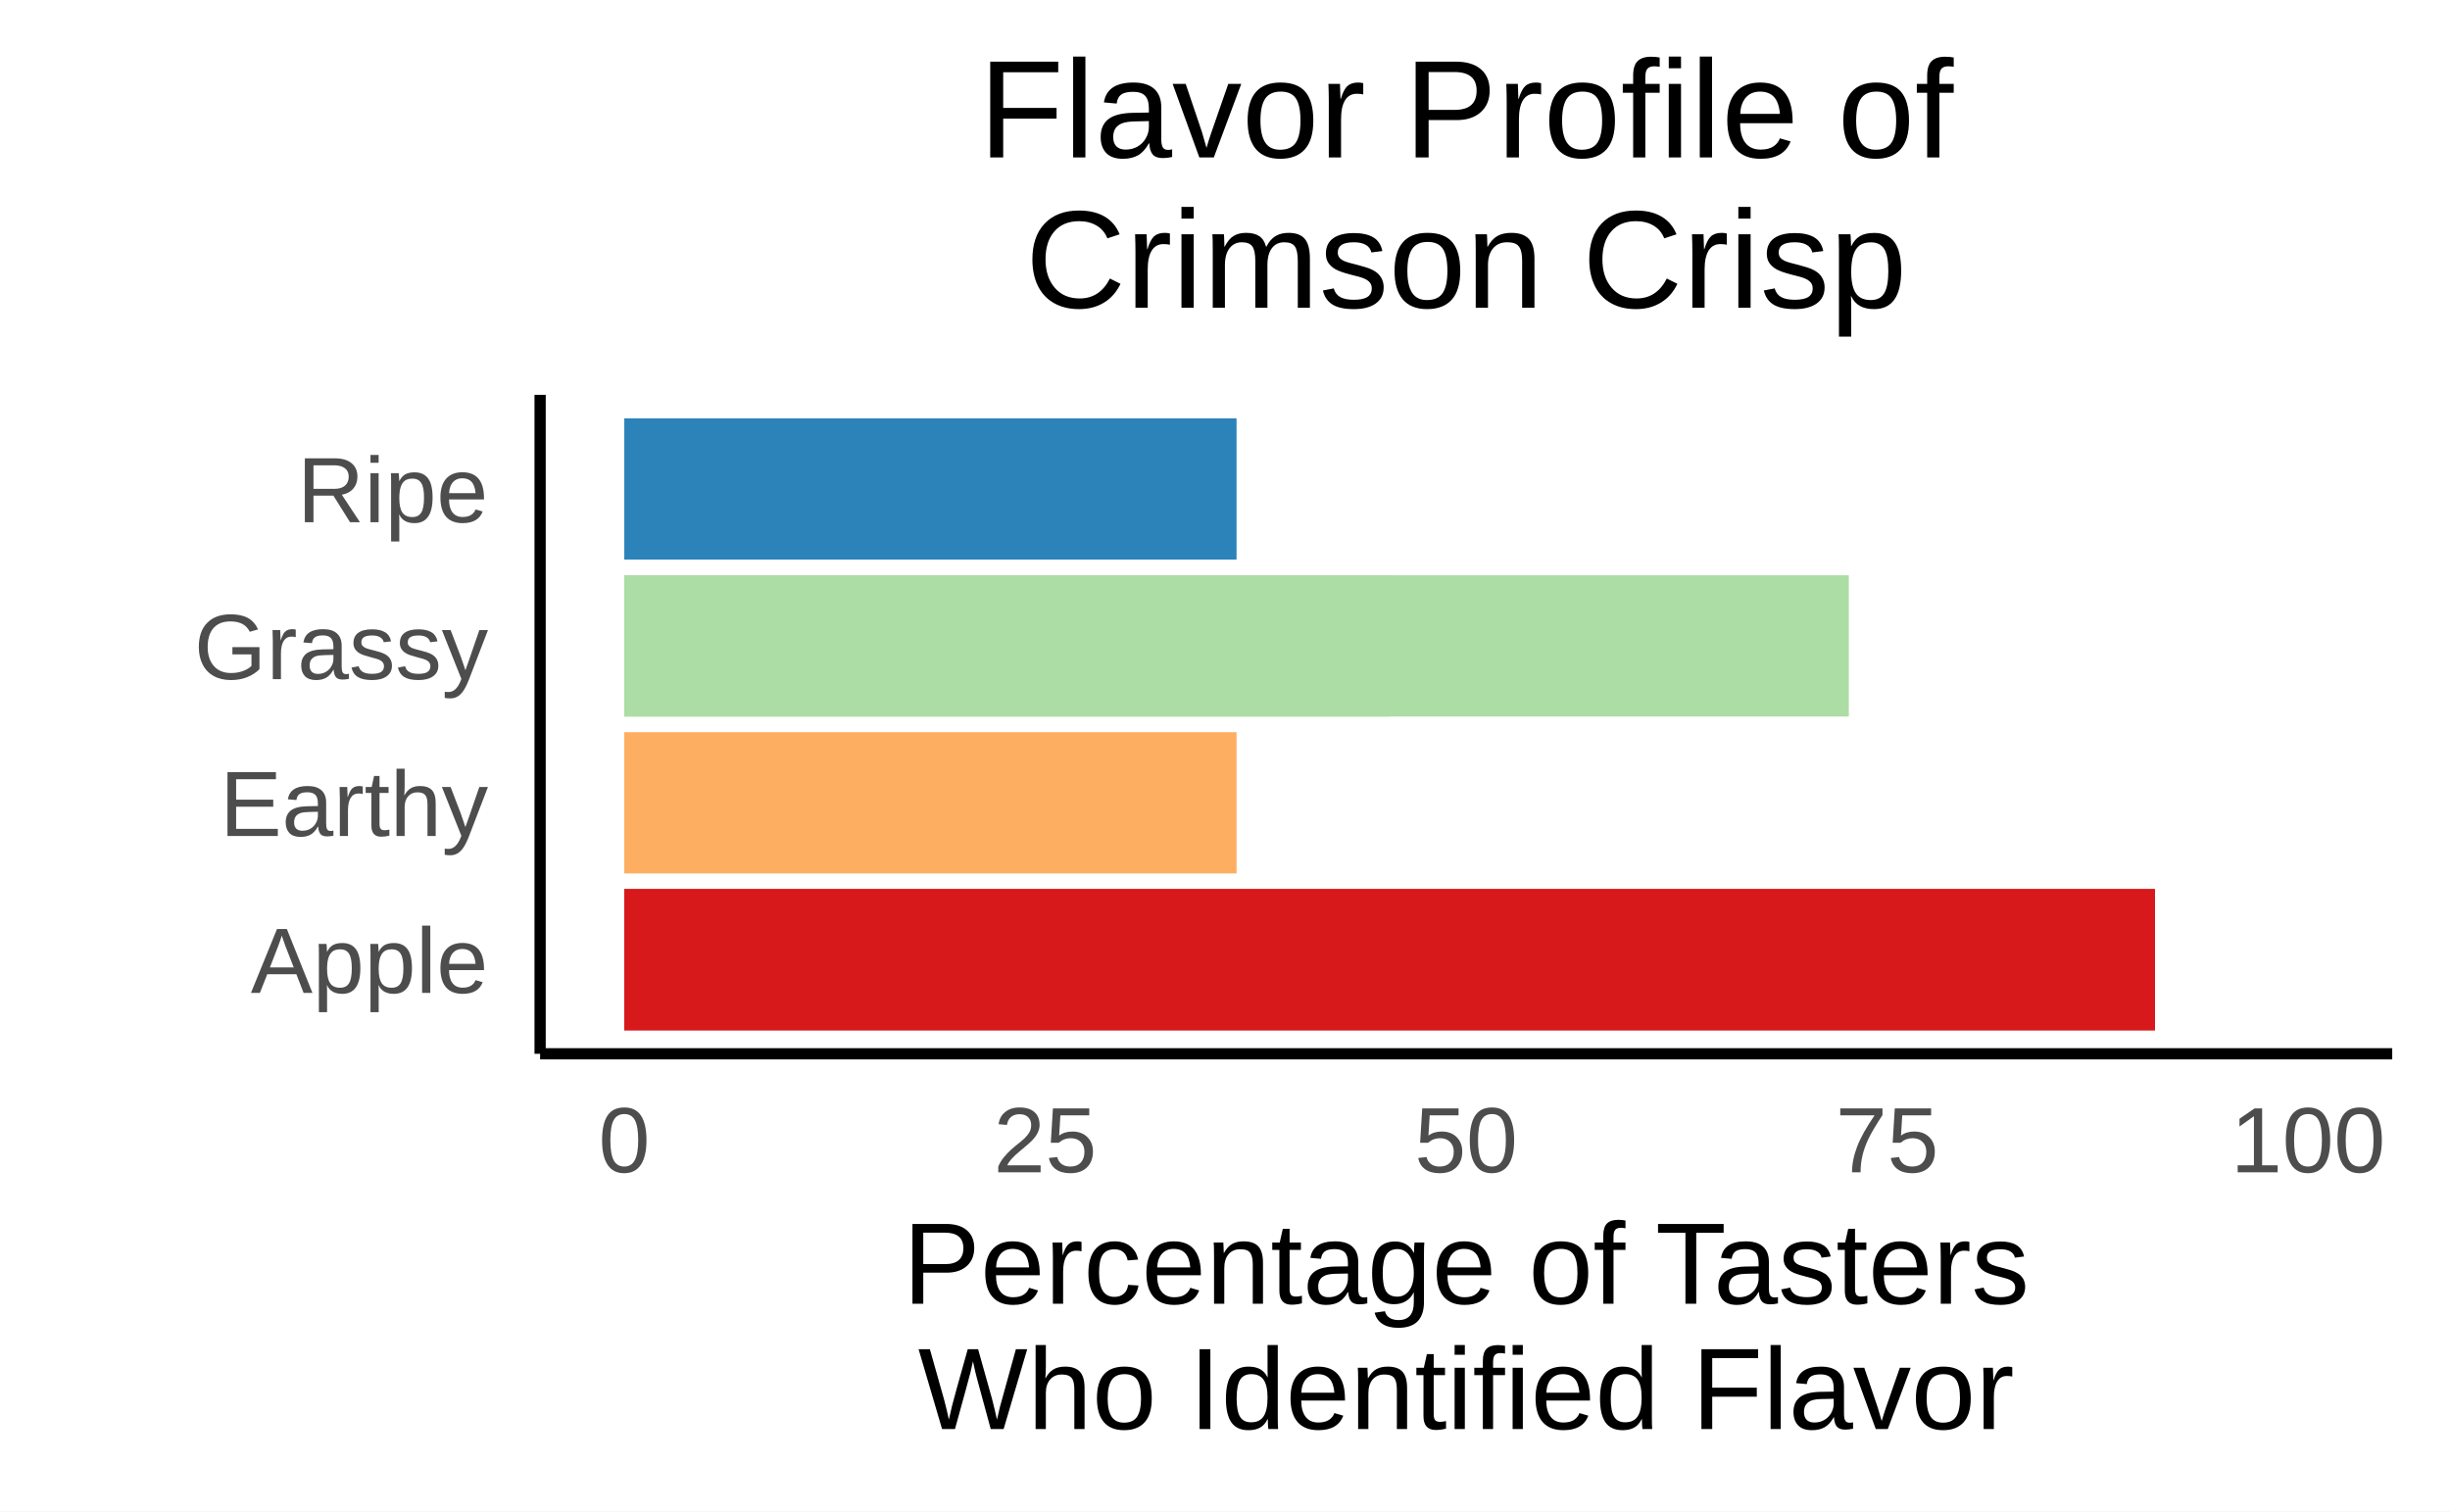
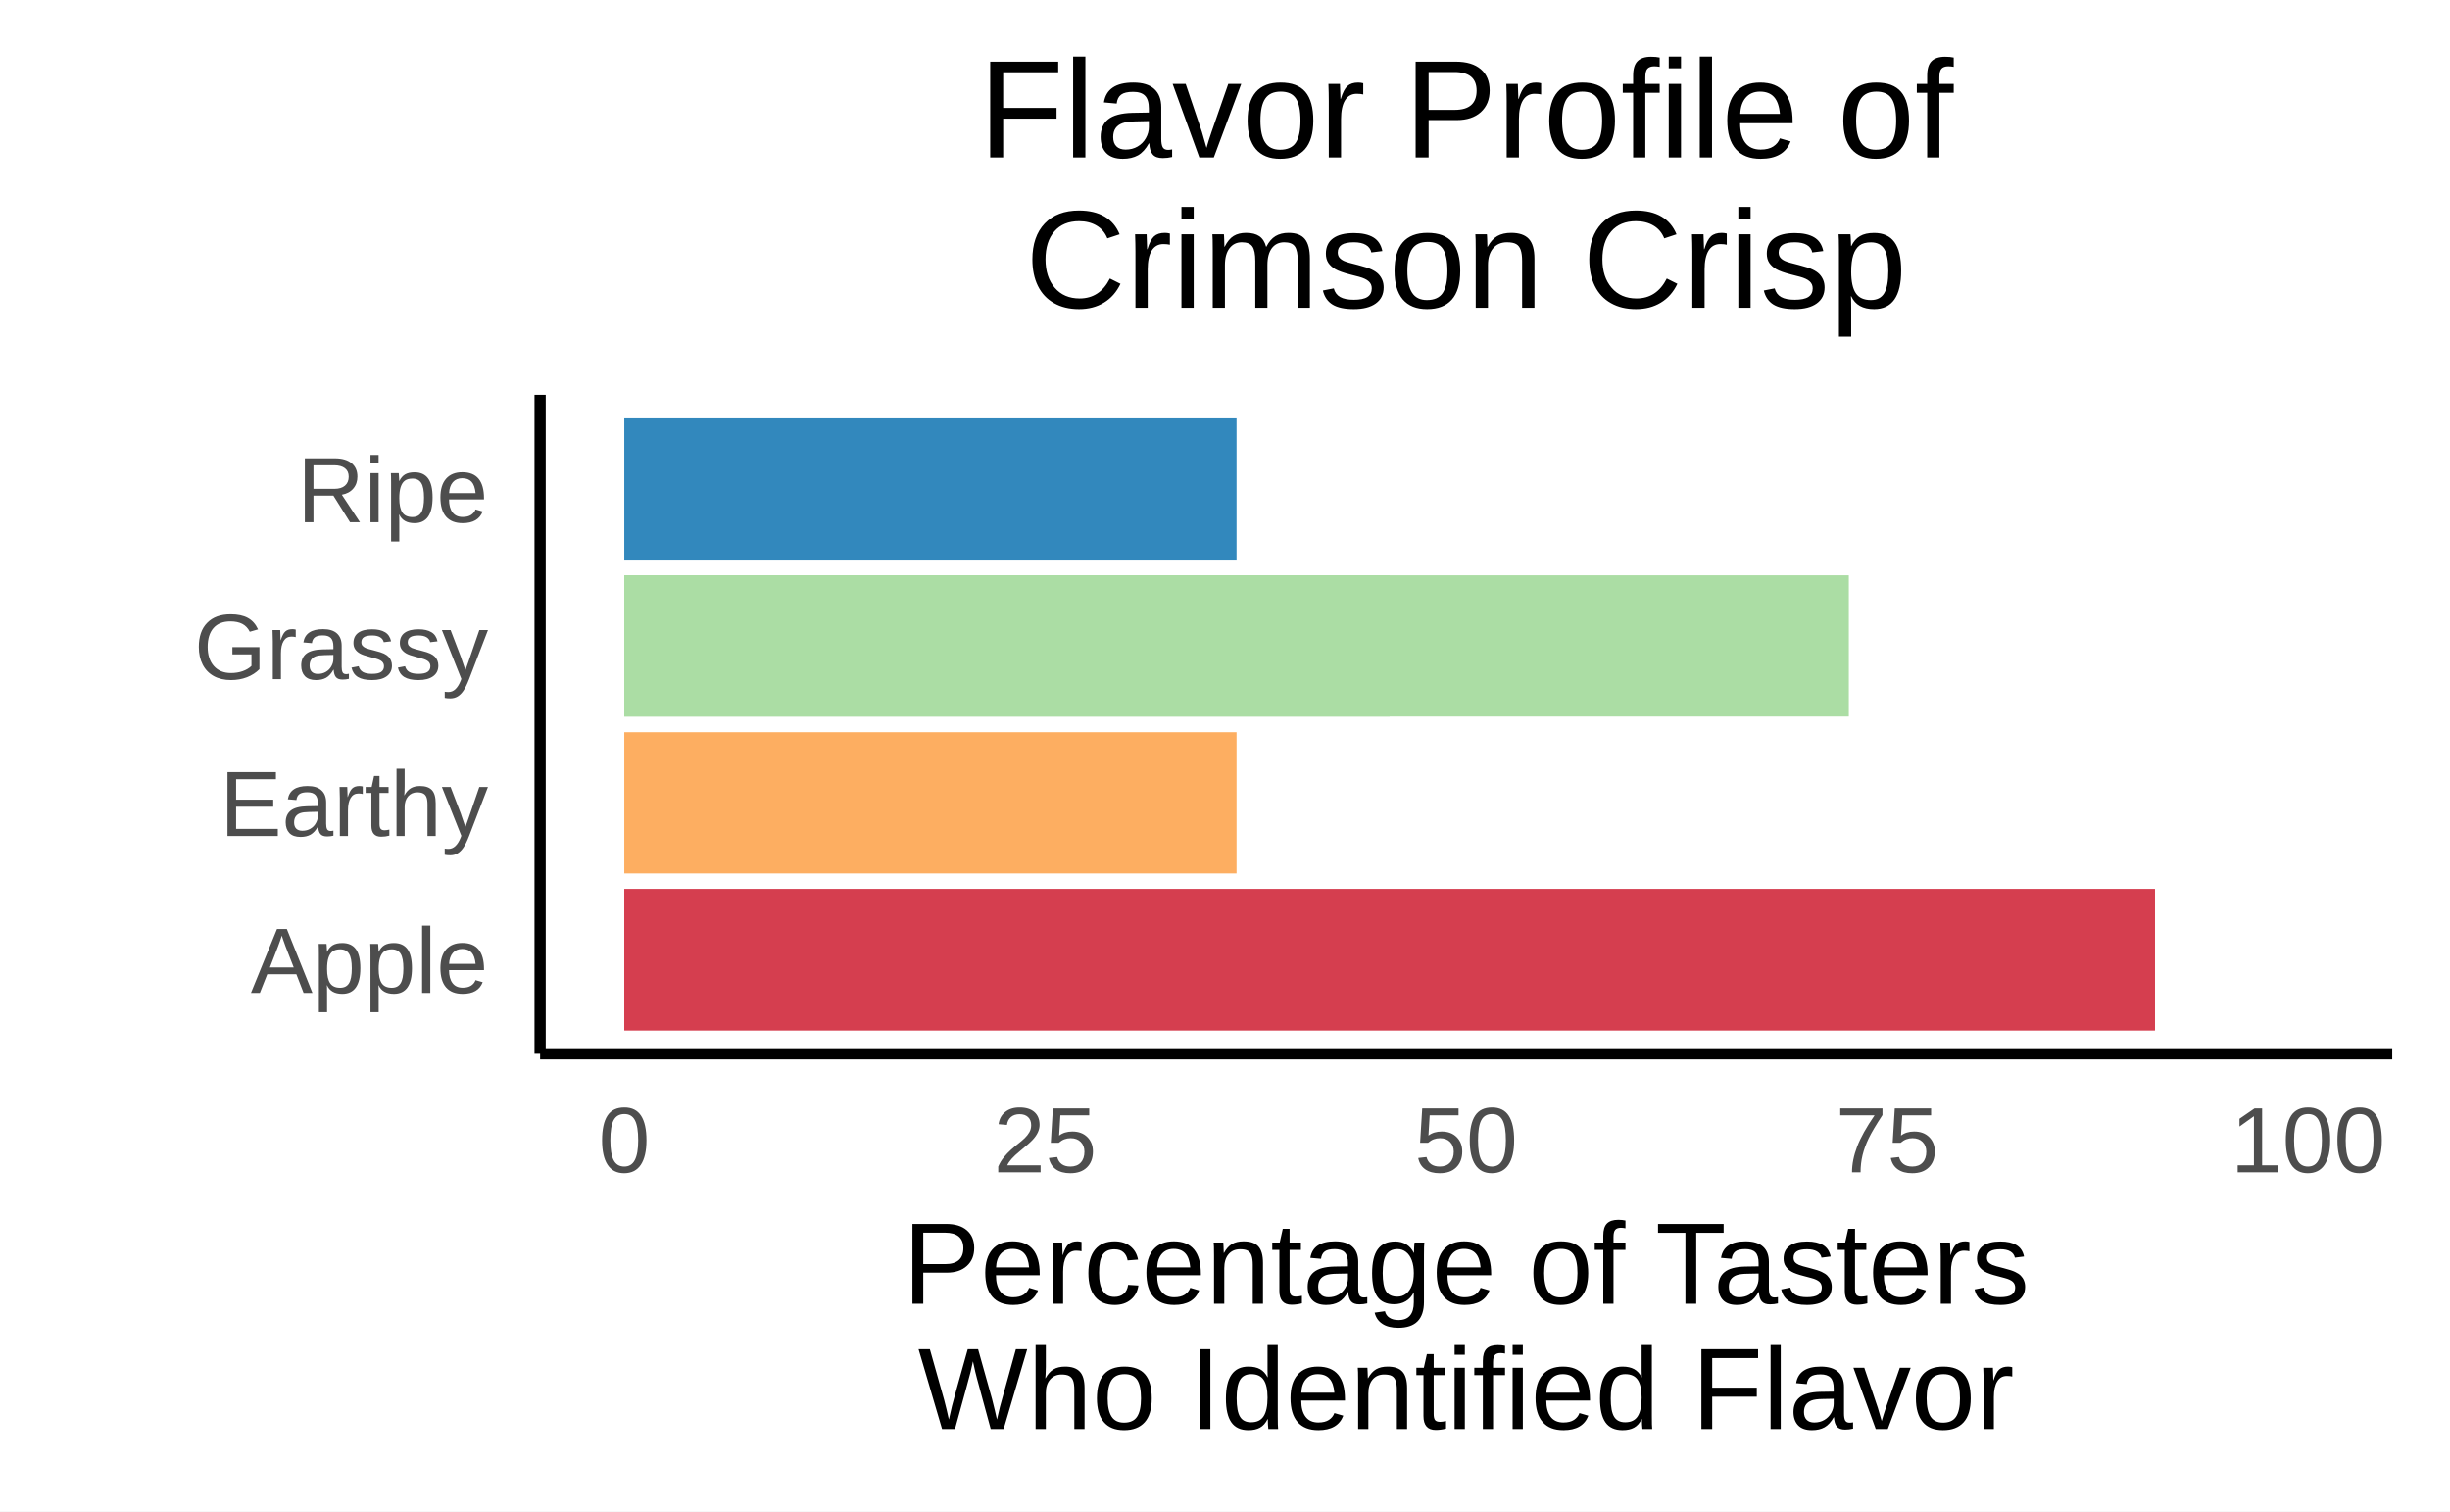
<svg xmlns="http://www.w3.org/2000/svg" class="svglite" width="528.00pt" height="325.71pt" viewBox="0 0 528.00 325.71">
  <defs>
    <style type="text/css">
    .svglite line, .svglite polyline, .svglite polygon, .svglite path, .svglite rect, .svglite circle {
      fill: none;
      stroke: #000000;
      stroke-linecap: round;
      stroke-linejoin: round;
      stroke-miterlimit: 10.00;
    }
    .svglite text {
      white-space: pre;
    }
  </style>
  </defs>
  <rect width="100%" height="100%" style="stroke: none; fill: #FFFFFF;" />
  <defs>
    <clipPath id="cpMC4wMHw1MjguMDB8MC4wMHwzMjUuNzE=">
      <rect x="0.00" y="0.00" width="528.00" height="325.71" />
    </clipPath>
  </defs>
  <g clip-path="url(#cpMC4wMHw1MjguMDB8MC4wMHwzMjUuNzE=)">
    <rect x="0.00" y="0.00" width="528.00" height="325.71" style="stroke-width: 2.42; stroke: #FFFFFF; fill: #FFFFFF;" />
  </g>
  <defs>
    <clipPath id="cpMTE2LjQwfDUxNS41NXw4NS4xMHwyMjcuMTM=">
      <rect x="116.40" y="85.10" width="399.15" height="142.03" />
    </clipPath>
  </defs>
  <g clip-path="url(#cpMTE2LjQwfDUxNS41NXw4NS4xMHwyMjcuMTM=)">
    <rect x="116.40" y="85.10" width="399.15" height="142.03" style="stroke-width: 2.42; stroke: none; fill: #FFFFFF;" />
-     <rect x="134.54" y="191.62" width="329.88" height="30.44" style="stroke-width: 1.07; stroke: none; stroke-linecap: butt; stroke-linejoin: miter; fill: #D7191C;" />
-     <rect x="134.54" y="191.62" width="329.88" height="30.44" style="stroke-width: 1.07; stroke: none; stroke-linecap: butt; stroke-linejoin: miter; fill: #D7191C;" />
+     <rect x="134.54" y="191.62" width="329.88" height="30.44" style="stroke-width: 1.07; stroke: none; stroke-linecap: butt; stroke-linejoin: miter; fill: #D53E4F;" />
+     <rect x="134.54" y="191.62" width="329.88" height="30.44" style="stroke-width: 1.07; stroke: none; stroke-linecap: butt; stroke-linejoin: miter; fill: #D53E4F;" />
    <rect x="134.54" y="123.99" width="263.90" height="30.44" style="stroke-width: 1.07; stroke: none; stroke-linecap: butt; stroke-linejoin: miter; fill: #ABDDA4;" />
    <rect x="134.54" y="123.99" width="164.94" height="30.44" style="stroke-width: 1.07; stroke: none; stroke-linecap: butt; stroke-linejoin: miter; fill: #ABDDA4;" />
-     <rect x="134.54" y="90.17" width="131.95" height="30.44" style="stroke-width: 1.07; stroke: none; stroke-linecap: butt; stroke-linejoin: miter; fill: #2B83BA;" />
+     <rect x="134.54" y="90.17" width="131.95" height="30.44" style="stroke-width: 1.07; stroke: none; stroke-linecap: butt; stroke-linejoin: miter; fill: #3288BD;" />
    <rect x="134.54" y="157.81" width="131.95" height="30.44" style="stroke-width: 1.07; stroke: none; stroke-linecap: butt; stroke-linejoin: miter; fill: #FDAE61;" />
  </g>
  <g clip-path="url(#cpMC4wMHw1MjguMDB8MC4wMHwzMjUuNzE=)">
    <polyline points="116.40,227.13 116.40,85.10 " style="stroke-width: 2.42; stroke-linecap: butt;" />
    <text x="105.19" y="214.00" text-anchor="end" style="font-size: 20.00px;fill: #4D4D4D; font-family: &quot;Arial&quot;;" textLength="51.16px" lengthAdjust="spacingAndGlyphs">Apple</text>
    <text x="105.19" y="180.18" text-anchor="end" style="font-size: 20.00px;fill: #4D4D4D; font-family: &quot;Arial&quot;;" textLength="57.81px" lengthAdjust="spacingAndGlyphs">Earthy</text>
    <text x="105.19" y="146.37" text-anchor="end" style="font-size: 20.00px;fill: #4D4D4D; font-family: &quot;Arial&quot;;" textLength="63.35px" lengthAdjust="spacingAndGlyphs">Grassy</text>
    <text x="105.19" y="112.55" text-anchor="end" style="font-size: 20.00px;fill: #4D4D4D; font-family: &quot;Arial&quot;;" textLength="41.13px" lengthAdjust="spacingAndGlyphs">Ripe</text>
    <polyline points="116.40,227.13 515.55,227.13 " style="stroke-width: 2.42; stroke-linecap: butt;" />
    <text x="134.54" y="252.66" text-anchor="middle" style="font-size: 20.00px;fill: #4D4D4D; font-family: &quot;Arial&quot;;" textLength="11.12px" lengthAdjust="spacingAndGlyphs">0</text>
    <text x="225.26" y="252.66" text-anchor="middle" style="font-size: 20.00px;fill: #4D4D4D; font-family: &quot;Arial&quot;;" textLength="22.25px" lengthAdjust="spacingAndGlyphs">25</text>
    <text x="315.97" y="252.66" text-anchor="middle" style="font-size: 20.00px;fill: #4D4D4D; font-family: &quot;Arial&quot;;" textLength="22.25px" lengthAdjust="spacingAndGlyphs">50</text>
    <text x="406.69" y="252.66" text-anchor="middle" style="font-size: 20.00px;fill: #4D4D4D; font-family: &quot;Arial&quot;;" textLength="22.25px" lengthAdjust="spacingAndGlyphs">75</text>
    <text x="497.40" y="252.66" text-anchor="middle" style="font-size: 20.00px;fill: #4D4D4D; font-family: &quot;Arial&quot;;" textLength="33.37px" lengthAdjust="spacingAndGlyphs">100</text>
    <text x="315.97" y="281.00" text-anchor="middle" style="font-size: 25.00px; font-family: &quot;Arial&quot;;" textLength="242.73px" lengthAdjust="spacingAndGlyphs">Percentage of Tasters</text>
    <text x="315.97" y="308.00" text-anchor="middle" style="font-size: 25.00px; font-family: &quot;Arial&quot;;" textLength="236.21px" lengthAdjust="spacingAndGlyphs">Who Identified Flavor</text>
    <text x="315.97" y="33.93" text-anchor="middle" style="font-size: 30.00px; font-family: &quot;Arial&quot;;" textLength="210.09px" lengthAdjust="spacingAndGlyphs">Flavor Profile of</text>
    <text x="315.97" y="66.33" text-anchor="middle" style="font-size: 30.00px; font-family: &quot;Arial&quot;;" textLength="190.04px" lengthAdjust="spacingAndGlyphs">Crimson Crisp</text>
  </g>
</svg>
